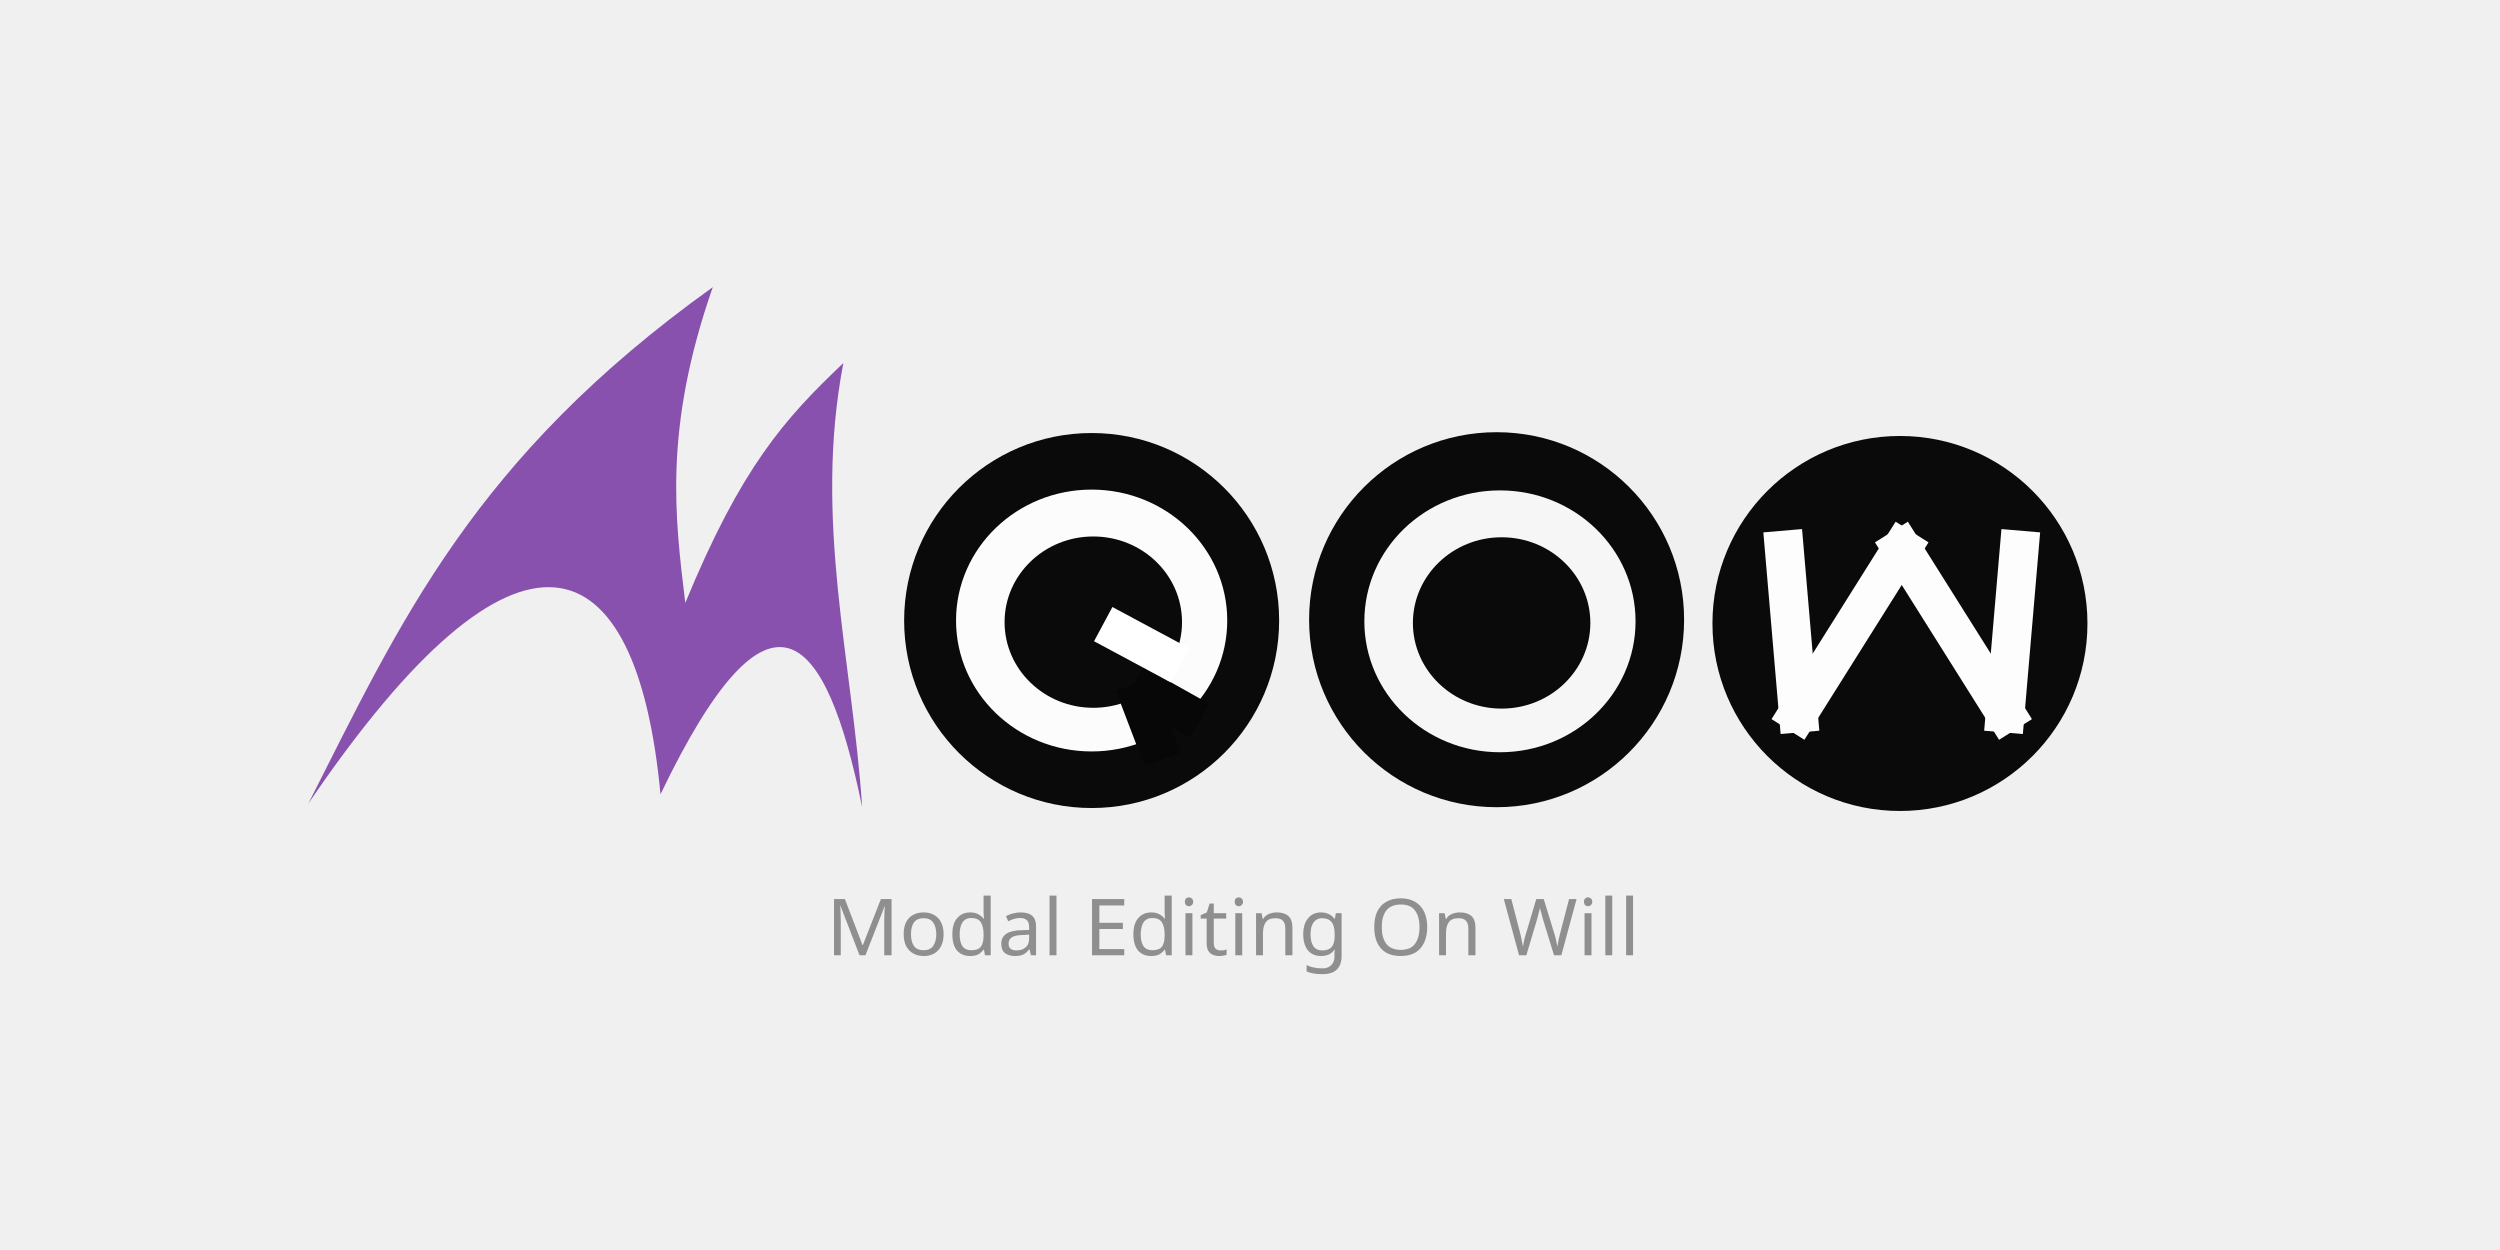
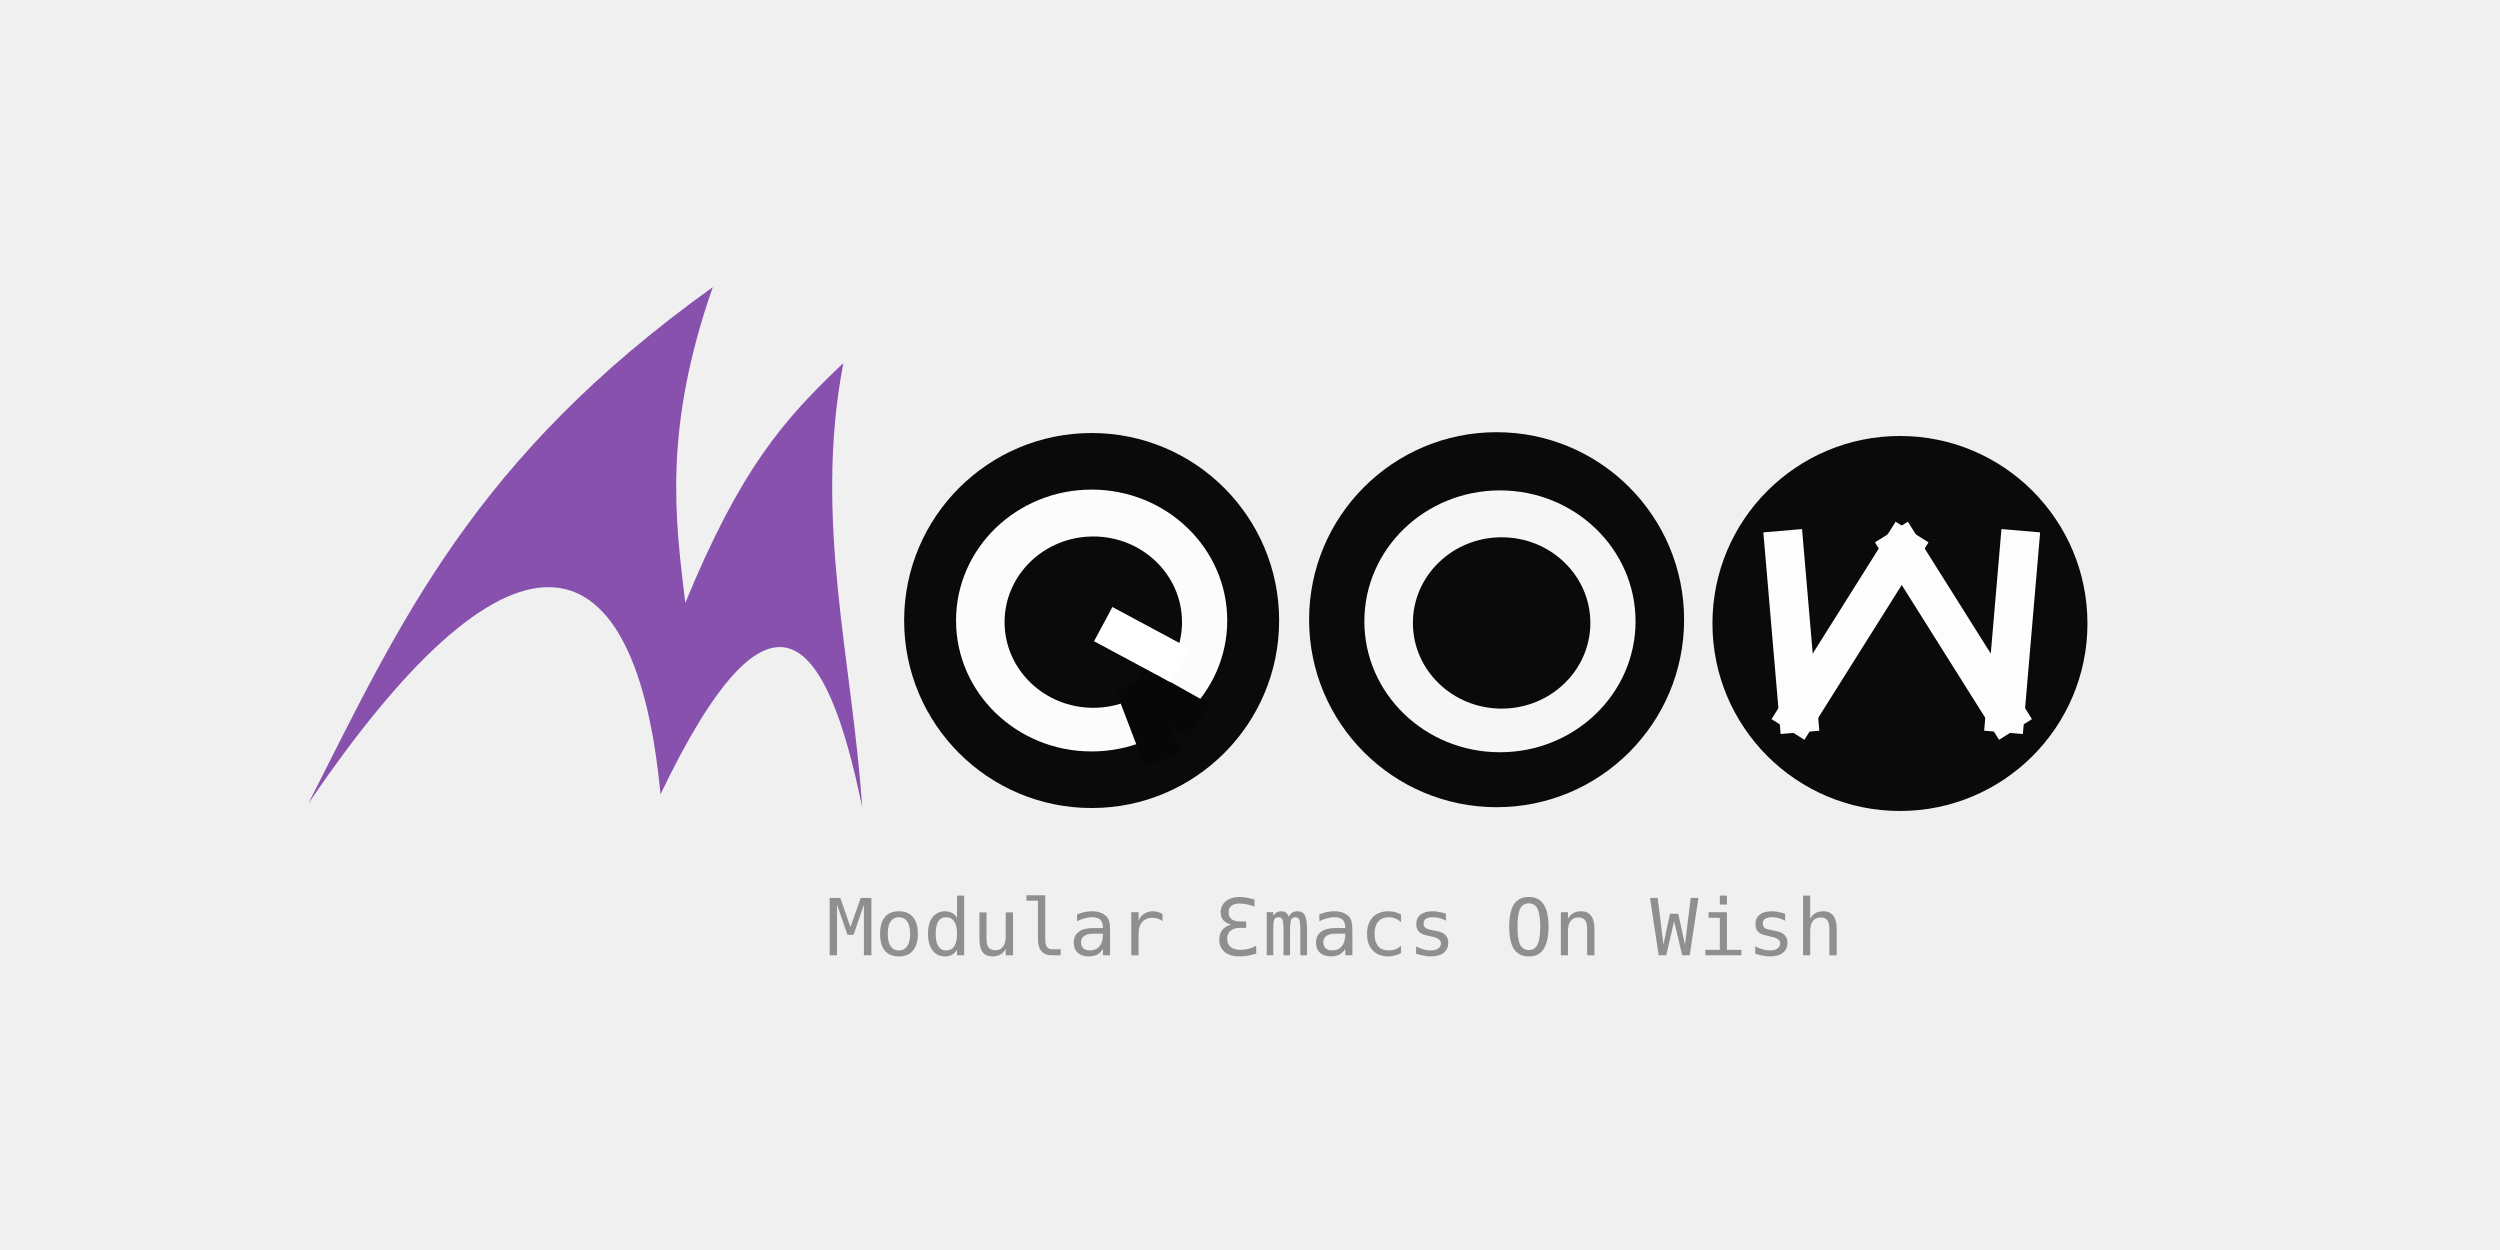
<svg xmlns="http://www.w3.org/2000/svg" width="200mm" height="100mm" viewBox="0 0 200 100" version="1.1" id="svg8">
  <defs id="defs2" />
  <g id="layer1" transform="translate(0,-197)" style="display:inline">
    <circle style="opacity:1;fill:#0a0a0a;fill-opacity:1;fill-rule:nonzero;stroke:none;stroke-width:1.99;stroke-linecap:round;stroke-linejoin:round;stroke-miterlimit:4;stroke-dasharray:none;stroke-dashoffset:0;stroke-opacity:1;paint-order:markers stroke fill" id="path824" cx="87.331" cy="246.642" r="15" />
    <circle cy="246.576" cx="119.728" id="ellipse826" style="opacity:1;fill:#0a0a0a;fill-opacity:1;fill-rule:nonzero;stroke:none;stroke-width:1.99;stroke-linecap:round;stroke-linejoin:round;stroke-miterlimit:4;stroke-dasharray:none;stroke-dashoffset:0;stroke-opacity:1;paint-order:markers stroke fill" r="15" />
    <circle style="opacity:1;fill:#0a0a0a;fill-opacity:1;fill-rule:nonzero;stroke:none;stroke-width:1.99;stroke-linecap:round;stroke-linejoin:round;stroke-miterlimit:4;stroke-dasharray:none;stroke-dashoffset:0;stroke-opacity:1;paint-order:markers stroke fill" id="ellipse828" cx="151.996" cy="246.878" r="15" />
    <ellipse cy="246.706" cx="119.996" id="circle832" style="opacity:1;fill:#f6f6f6;fill-opacity:1;fill-rule:nonzero;stroke:none;stroke-width:1.645;stroke-linecap:round;stroke-linejoin:round;stroke-miterlimit:4;stroke-dasharray:none;stroke-dashoffset:0;stroke-opacity:1;paint-order:markers stroke fill" rx="10.848" ry="10.474" />
    <ellipse style="opacity:1;fill:#0a0a0a;fill-opacity:1;fill-rule:nonzero;stroke:none;stroke-width:1.076;stroke-linecap:round;stroke-linejoin:round;stroke-miterlimit:4;stroke-dasharray:none;stroke-dashoffset:0;stroke-opacity:1;paint-order:markers stroke fill" id="circle836" cx="120.13" cy="246.835" rx="7.098" ry="6.853" />
    <ellipse style="opacity:1;fill:#fcfcfc;fill-opacity:1;fill-rule:nonzero;stroke:none;stroke-width:1.645;stroke-linecap:round;stroke-linejoin:round;stroke-miterlimit:4;stroke-dasharray:none;stroke-dashoffset:0;stroke-opacity:1;paint-order:markers stroke fill" id="circle838" cx="87.331" cy="246.642" rx="10.848" ry="10.474" />
    <ellipse cy="246.771" cx="87.464" id="circle840" style="opacity:1;fill:#0a0a0a;fill-opacity:1;fill-rule:nonzero;stroke:none;stroke-width:1.076;stroke-linecap:round;stroke-linejoin:round;stroke-miterlimit:4;stroke-dasharray:none;stroke-dashoffset:0;stroke-opacity:1;paint-order:markers stroke fill" rx="7.098" ry="6.853" />
    <path id="path846" d="m 152.139,240.878 8.275,13.163" style="fill:none;stroke:#fdfdfd;stroke-width:3.107;stroke-linecap:square;stroke-linejoin:miter;stroke-miterlimit:4;stroke-dasharray:none;stroke-opacity:1" />
    <path style="fill:none;stroke:#fdfdfd;stroke-width:3.107;stroke-linecap:square;stroke-linejoin:miter;stroke-miterlimit:4;stroke-dasharray:none;stroke-opacity:1" d="m 160.414,254.041 1.117,-13.035" id="path848" />
    <path style="fill:none;stroke:#fdfdfd;stroke-width:3.107;stroke-linecap:square;stroke-linejoin:miter;stroke-miterlimit:4;stroke-dasharray:none;stroke-opacity:1" d="m 152.139,240.878 -8.275,13.163" id="path850" />
    <path id="path852" d="m 143.865,254.041 -1.117,-13.035" style="fill:none;stroke:#fdfdfd;stroke-width:3.107;stroke-linecap:square;stroke-linejoin:miter;stroke-miterlimit:4;stroke-dasharray:none;stroke-opacity:1" />
    <path style="fill:none;stroke:#070707;stroke-width:3.107;stroke-linecap:butt;stroke-linejoin:miter;stroke-miterlimit:4;stroke-dasharray:none;stroke-opacity:1" d="m 95.976,254.656 -5.256,-2.949" id="path854" />
    <path id="path856" d="M 94.39,250.222 88.258,246.93" style="fill:none;stroke:#ffffff;stroke-width:3.107;stroke-linecap:butt;stroke-linejoin:miter;stroke-miterlimit:4;stroke-dasharray:none;stroke-opacity:1" />
    <text xml:space="preserve" style="font-style:normal;font-variant:normal;font-weight:normal;font-stretch:normal;font-size:6.361px;line-height:1.25;font-family:'Sarasa Fixed K';-inkscape-font-specification:'Sarasa Fixed K';letter-spacing:0px;word-spacing:0px;fill:#8f8f8f;fill-opacity:1;stroke:none;stroke-width:0.159" x="65.321" y="276.71" id="text860" transform="scale(1.012035,0.9881083)">
-       <tspan id="tspan858" x="65.321" y="276.71" style="font-style:normal;font-variant:normal;font-weight:normal;font-stretch:normal;font-family:script;-inkscape-font-specification:script;fill:#8f8f8f;fill-opacity:1;stroke-width:0.159">Modal Editing On Will</tspan>
+       <tspan id="tspan858" x="65.321" y="276.71" style="font-style:normal;font-variant:normal;font-weight:normal;font-stretch:normal;font-family:monospace;-inkscape-font-specification:monospace;fill:#8f8f8f;fill-opacity:1;stroke-width:0.159">Modular Ɛmacs On Wish</tspan>
    </text>
    <path id="path931" d="m 93.024,257.75 -2.304,-6.043" style="fill:none;stroke:#070707;stroke-width:3.107;stroke-linecap:butt;stroke-linejoin:miter;stroke-miterlimit:4;stroke-dasharray:none;stroke-opacity:1" />
    <path style="fill:#8951ae;fill-opacity:1;stroke:none;stroke-width:0.252px;stroke-linecap:butt;stroke-linejoin:miter;stroke-opacity:1" d="m 68.971,261.567 c -0.778,-11.772 -3.909,-22.965 -1.502,-35.523 -4.716,4.471 -8.178,8.348 -12.646,19.187 -0.818,-6.782 -1.769,-13.884 2.2,-25.26 -19.149,13.716 -24.977,26.767 -32.358,41.32 16.878,-24.876 26.271,-21.002 28.174,-0.749 8.818,-18.355 13.246,-13.089 16.132,1.025 z" id="path966" />
  </g>
</svg>
